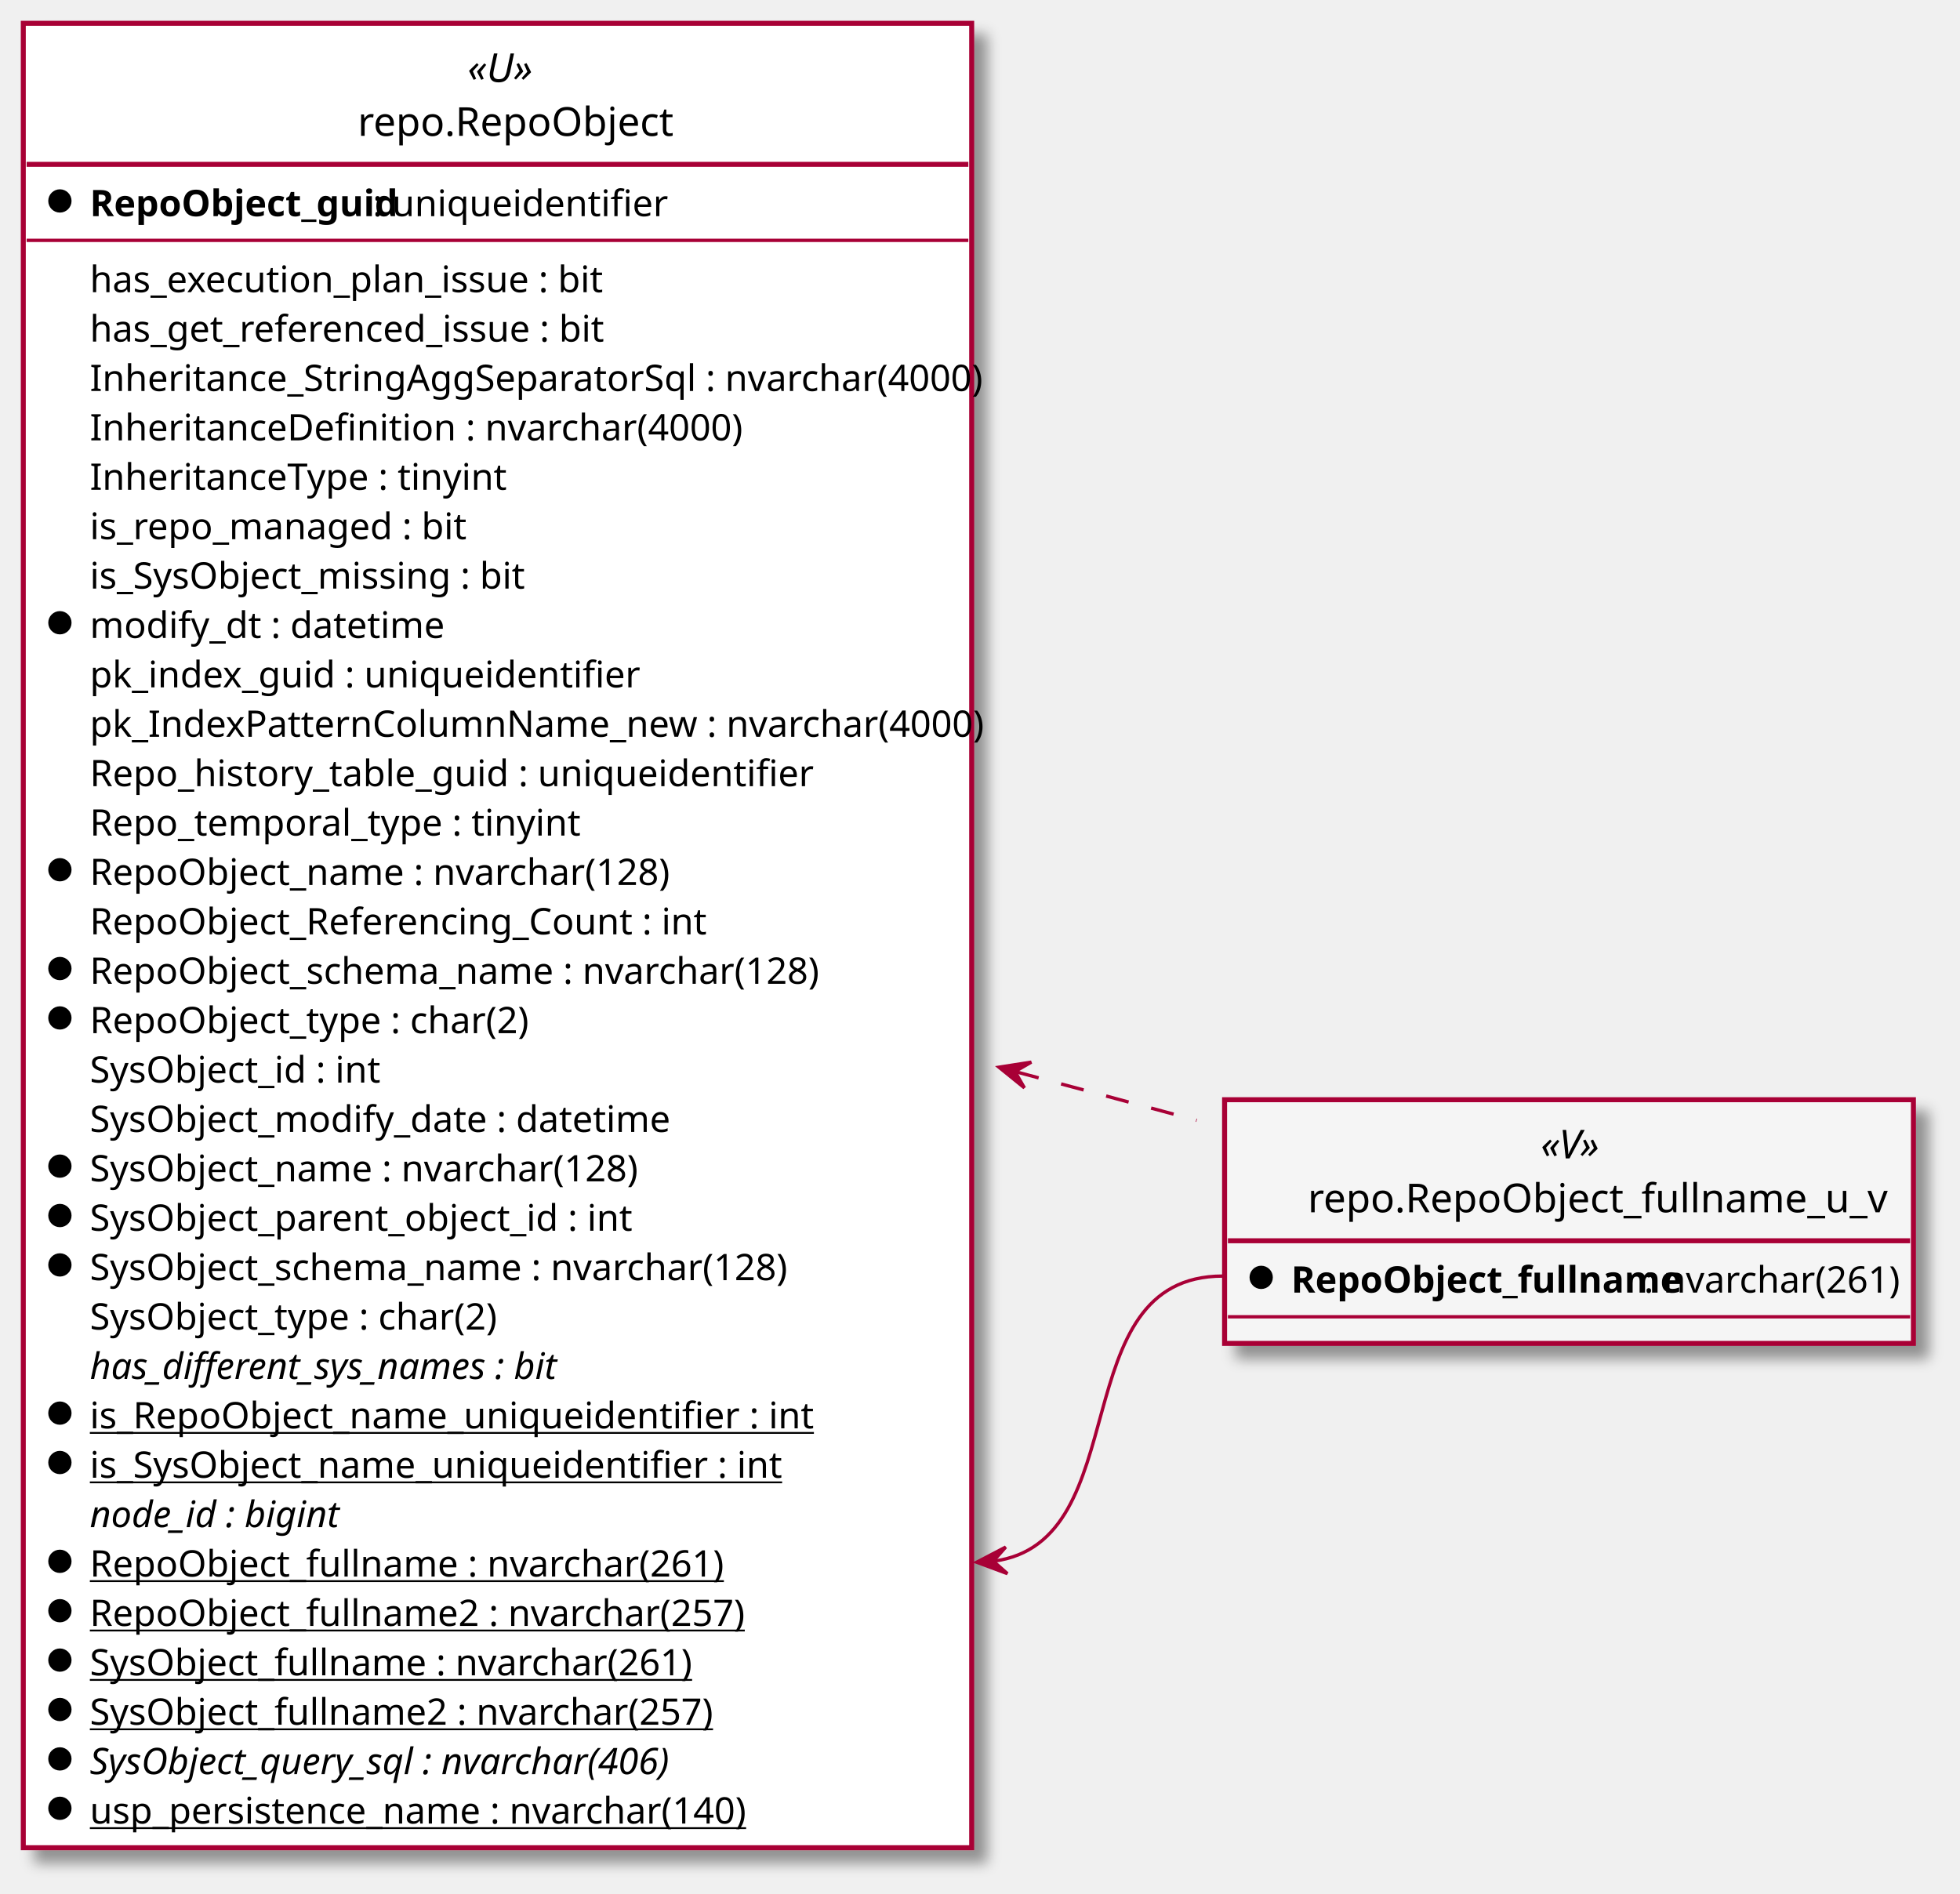
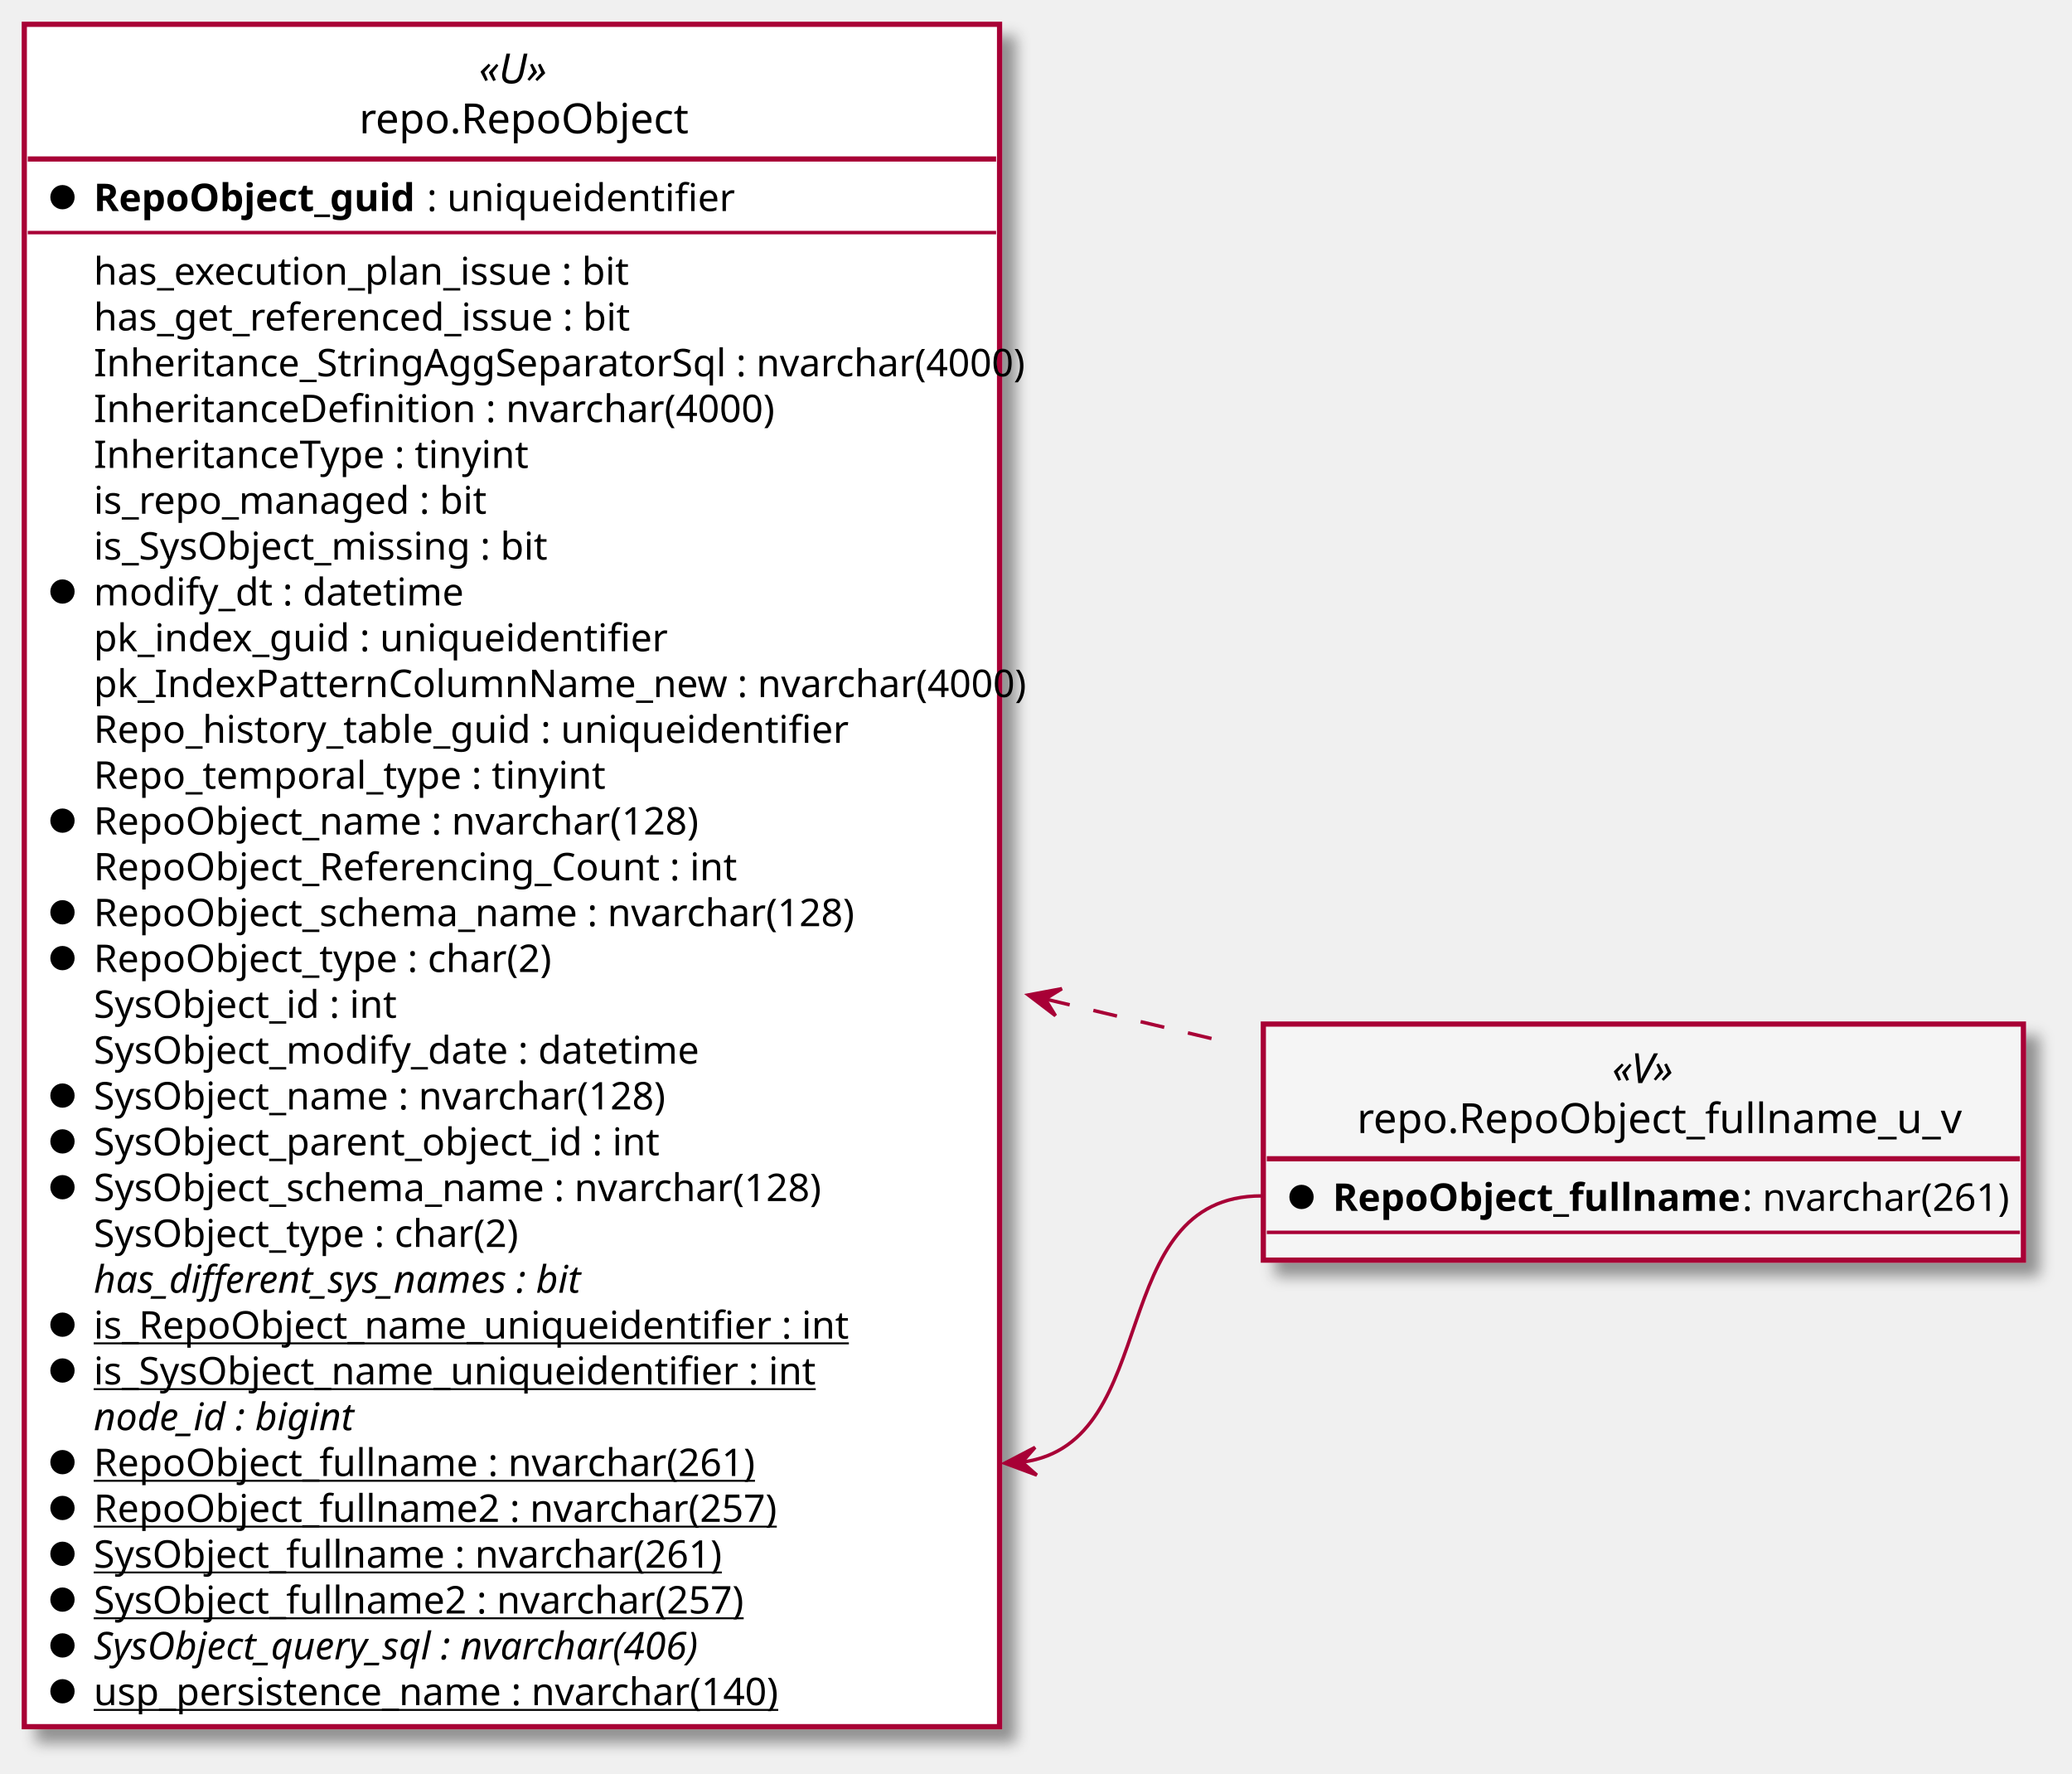
- <svg xmlns="http://www.w3.org/2000/svg" contentScriptType="application/ecmascript" contentStyleType="text/css" height="569px" preserveAspectRatio="none" style="width:589px;height:569px;" version="1.1" viewBox="0 0 589 569" width="589px" zoomAndPan="magnify">
+ <svg xmlns="http://www.w3.org/2000/svg" contentScriptType="application/ecmascript" contentStyleType="text/css" height="511px" preserveAspectRatio="none" style="width:597px;height:511px;" version="1.1" viewBox="0 0 597 511" width="597px" zoomAndPan="magnify">
  <defs>
    <filter height="300%" id="f1xvb4b17uj5jo" width="300%" x="-1" y="-1">
      <feGaussianBlur result="blurOut" stdDeviation="2.0" />
      <feColorMatrix in="blurOut" result="blurOut2" type="matrix" values="0 0 0 0 0 0 0 0 0 0 0 0 0 0 0 0 0 0 .4 0" />
      <feOffset dx="4.0" dy="4.0" in="blurOut2" result="blurOut3" />
      <feBlend in="SourceGraphic" in2="blurOut3" mode="normal" />
    </filter>
  </defs>
  <g>
-     <rect codeLine="26" fill="#FFFFFF" filter="url(#f1xvb4b17uj5jo)" height="548.299" id="repo.RepoObject" style="stroke:#A80036;stroke-width:1.5;" width="285" x="7" y="7" />
-     <text fill="#000000" font-family="sans-serif" font-size="12" font-style="italic" lengthAdjust="spacing" textLength="18" x="140.5" y="24.633">«U»</text>
-     <text fill="#000000" font-family="sans-serif" font-size="12" lengthAdjust="spacing" textLength="84" x="107.5" y="40.828">repo.RepoObject</text>
-     <line style="stroke:#A80036;stroke-width:1.5;" x1="8" x2="291" y1="49.391" y2="49.391" />
-     <ellipse cx="18" cy="60.391" fill="#000000" rx="3" ry="3" style="stroke:#000000;stroke-width:1.0;" />
-     <text fill="#000000" font-family="sans-serif" font-size="11" font-weight="bold" lengthAdjust="spacing" textLength="82" x="27" y="64.971">RepoObject_guid</text>
-     <text fill="#000000" font-family="sans-serif" font-size="11" lengthAdjust="spacing" textLength="83" x="112" y="64.971">: uniqueidentifier</text>
-     <line style="stroke:#A80036;stroke-width:1.0;" x1="8" x2="291" y1="72.236" y2="72.236" />
-     <text fill="#000000" font-family="sans-serif" font-size="11" lengthAdjust="spacing" textLength="153" x="27" y="87.816">has_execution_plan_issue : bit</text>
-     <text fill="#000000" font-family="sans-serif" font-size="11" lengthAdjust="spacing" textLength="153" x="27" y="102.662">has_get_referenced_issue : bit</text>
-     <text fill="#000000" font-family="sans-serif" font-size="11" lengthAdjust="spacing" textLength="259" x="27" y="117.508">Inheritance_StringAggSeparatorSql : nvarchar(4000)</text>
-     <text fill="#000000" font-family="sans-serif" font-size="11" lengthAdjust="spacing" textLength="187" x="27" y="132.353">InheritanceDefinition : nvarchar(4000)</text>
-     <text fill="#000000" font-family="sans-serif" font-size="11" lengthAdjust="spacing" textLength="118" x="27" y="147.199">InheritanceType : tinyint</text>
-     <text fill="#000000" font-family="sans-serif" font-size="11" lengthAdjust="spacing" textLength="110" x="27" y="162.045">is_repo_managed : bit</text>
-     <text fill="#000000" font-family="sans-serif" font-size="11" lengthAdjust="spacing" textLength="130" x="27" y="176.891">is_SysObject_missing : bit</text>
-     <ellipse cx="18" cy="187.156" fill="#000000" rx="3" ry="3" style="stroke:#000000;stroke-width:1.0;" />
-     <text fill="#000000" font-family="sans-serif" font-size="11" lengthAdjust="spacing" textLength="101" x="27" y="191.736">modify_dt : datetime</text>
-     <text fill="#000000" font-family="sans-serif" font-size="11" lengthAdjust="spacing" textLength="157" x="27" y="206.582">pk_index_guid : uniqueidentifier</text>
-     <text fill="#000000" font-family="sans-serif" font-size="11" lengthAdjust="spacing" textLength="255" x="27" y="221.428">pk_IndexPatternColumnName_new : nvarchar(4000)</text>
-     <text fill="#000000" font-family="sans-serif" font-size="11" lengthAdjust="spacing" textLength="209" x="27" y="236.273">Repo_history_table_guid : uniqueidentifier</text>
-     <text fill="#000000" font-family="sans-serif" font-size="11" lengthAdjust="spacing" textLength="142" x="27" y="251.119">Repo_temporal_type : tinyint</text>
-     <ellipse cx="18" cy="261.385" fill="#000000" rx="3" ry="3" style="stroke:#000000;stroke-width:1.0;" />
-     <text fill="#000000" font-family="sans-serif" font-size="11" lengthAdjust="spacing" textLength="166" x="27" y="265.965">RepoObject_name : nvarchar(128)</text>
-     <text fill="#000000" font-family="sans-serif" font-size="11" lengthAdjust="spacing" textLength="176" x="27" y="280.81">RepoObject_Referencing_Count : int</text>
-     <ellipse cx="18" cy="291.076" fill="#000000" rx="3" ry="3" style="stroke:#000000;stroke-width:1.0;" />
-     <text fill="#000000" font-family="sans-serif" font-size="11" lengthAdjust="spacing" textLength="210" x="27" y="295.656">RepoObject_schema_name : nvarchar(128)</text>
-     <ellipse cx="18" cy="305.922" fill="#000000" rx="3" ry="3" style="stroke:#000000;stroke-width:1.0;" />
-     <text fill="#000000" font-family="sans-serif" font-size="11" lengthAdjust="spacing" textLength="125" x="27" y="310.502">RepoObject_type : char(2)</text>
-     <text fill="#000000" font-family="sans-serif" font-size="11" lengthAdjust="spacing" textLength="85" x="27" y="325.348">SysObject_id : int</text>
-     <text fill="#000000" font-family="sans-serif" font-size="11" lengthAdjust="spacing" textLength="167" x="27" y="340.193">SysObject_modify_date : datetime</text>
-     <ellipse cx="18" cy="350.459" fill="#000000" rx="3" ry="3" style="stroke:#000000;stroke-width:1.0;" />
-     <text fill="#000000" font-family="sans-serif" font-size="11" lengthAdjust="spacing" textLength="159" x="27" y="355.039">SysObject_name : nvarchar(128)</text>
-     <ellipse cx="18" cy="365.305" fill="#000000" rx="3" ry="3" style="stroke:#000000;stroke-width:1.0;" />
-     <text fill="#000000" font-family="sans-serif" font-size="11" lengthAdjust="spacing" textLength="158" x="27" y="369.885">SysObject_parent_object_id : int</text>
-     <ellipse cx="18" cy="380.15" fill="#000000" rx="3" ry="3" style="stroke:#000000;stroke-width:1.0;" />
-     <text fill="#000000" font-family="sans-serif" font-size="11" lengthAdjust="spacing" textLength="203" x="27" y="384.731">SysObject_schema_name : nvarchar(128)</text>
-     <text fill="#000000" font-family="sans-serif" font-size="11" lengthAdjust="spacing" textLength="118" x="27" y="399.576">SysObject_type : char(2)</text>
-     <text fill="#000000" font-family="sans-serif" font-size="11" font-style="italic" lengthAdjust="spacing" textLength="149" x="27" y="414.422">has_different_sys_names : bit</text>
-     <ellipse cx="18" cy="424.688" fill="#000000" rx="3" ry="3" style="stroke:#000000;stroke-width:1.0;" />
-     <text fill="#000000" font-family="sans-serif" font-size="11" lengthAdjust="spacing" text-decoration="underline" textLength="208" x="27" y="429.268">is_RepoObject_name_uniqueidentifier : int</text>
-     <ellipse cx="18" cy="439.533" fill="#000000" rx="3" ry="3" style="stroke:#000000;stroke-width:1.0;" />
-     <text fill="#000000" font-family="sans-serif" font-size="11" lengthAdjust="spacing" text-decoration="underline" textLength="201" x="27" y="444.113">is_SysObject_name_uniqueidentifier : int</text>
-     <text fill="#000000" font-family="sans-serif" font-size="11" font-style="italic" lengthAdjust="spacing" textLength="76" x="27" y="458.959">node_id : bigint</text>
-     <ellipse cx="18" cy="469.225" fill="#000000" rx="3" ry="3" style="stroke:#000000;stroke-width:1.0;" />
-     <text fill="#000000" font-family="sans-serif" font-size="11" lengthAdjust="spacing" text-decoration="underline" textLength="181" x="27" y="473.805">RepoObject_fullname : nvarchar(261)</text>
-     <ellipse cx="18" cy="484.07" fill="#000000" rx="3" ry="3" style="stroke:#000000;stroke-width:1.0;" />
-     <text fill="#000000" font-family="sans-serif" font-size="11" lengthAdjust="spacing" text-decoration="underline" textLength="188" x="27" y="488.65">RepoObject_fullname2 : nvarchar(257)</text>
-     <ellipse cx="18" cy="498.916" fill="#000000" rx="3" ry="3" style="stroke:#000000;stroke-width:1.0;" />
-     <text fill="#000000" font-family="sans-serif" font-size="11" lengthAdjust="spacing" text-decoration="underline" textLength="174" x="27" y="503.496">SysObject_fullname : nvarchar(261)</text>
-     <ellipse cx="18" cy="513.762" fill="#000000" rx="3" ry="3" style="stroke:#000000;stroke-width:1.0;" />
-     <text fill="#000000" font-family="sans-serif" font-size="11" lengthAdjust="spacing" text-decoration="underline" textLength="181" x="27" y="518.342">SysObject_fullname2 : nvarchar(257)</text>
-     <ellipse cx="18" cy="528.607" fill="#000000" rx="3" ry="3" style="stroke:#000000;stroke-width:1.0;" />
-     <text fill="#000000" font-family="sans-serif" font-size="11" font-style="italic" lengthAdjust="spacing" textLength="180" x="27" y="533.188">SysObject_query_sql : nvarchar(406)</text>
-     <ellipse cx="18" cy="543.453" fill="#000000" rx="3" ry="3" style="stroke:#000000;stroke-width:1.0;" />
-     <text fill="#000000" font-family="sans-serif" font-size="11" lengthAdjust="spacing" text-decoration="underline" textLength="193" x="27" y="548.033">usp_persistence_name : nvarchar(140)</text>
-     <rect codeLine="63" fill="#F5F5F5" filter="url(#f1xvb4b17uj5jo)" height="73.236" id="repo.RepoObject_fullname_u_v" style="stroke:#A80036;stroke-width:1.5;" width="207" x="368" y="330.5" />
-     <text fill="#000000" font-family="sans-serif" font-size="12" font-style="italic" lengthAdjust="spacing" textLength="17" x="463" y="348.133">«V»</text>
-     <text fill="#000000" font-family="sans-serif" font-size="12" lengthAdjust="spacing" textLength="157" x="393" y="364.328">repo.RepoObject_fullname_u_v</text>
-     <line style="stroke:#A80036;stroke-width:1.5;" x1="369" x2="574" y1="372.891" y2="372.891" />
-     <ellipse cx="379" cy="383.891" fill="#000000" rx="3" ry="3" style="stroke:#000000;stroke-width:1.0;" />
-     <text fill="#000000" font-family="sans-serif" font-size="11" font-weight="bold" lengthAdjust="spacing" textLength="103" x="388" y="388.471">RepoObject_fullname</text>
-     <text fill="#000000" font-family="sans-serif" font-size="11" lengthAdjust="spacing" textLength="75" x="494" y="388.471">: nvarchar(261)</text>
-     <line style="stroke:#A80036;stroke-width:1.0;" x1="369" x2="574" y1="395.736" y2="395.736" />
-     <path codeLine="68" d="M305.36,322.12 C323.67,327.04 342.07,331.99 359.61,336.7 " fill="none" id="repo.RepoObject-backto-repo.RepoObject_fullname_u_v" style="stroke:#A80036;stroke-width:1.0;stroke-dasharray:7.0,7.0;" />
-     <polygon fill="#A80036" points="300.19,320.73,307.841,326.932,305.018,322.03,309.92,319.207,300.19,320.73" style="stroke:#A80036;stroke-width:1.0;" />
-     <path codeLine="69" d="M298.54,469.19 C342.13,463.56 318.85,383.5 367.5,383.5 " fill="none" id="repo.RepoObject-backto-repo.RepoObject_fullname_u_v-1" style="stroke:#A80036;stroke-width:1.0;" />
-     <polygon fill="#A80036" points="293.5,469.5,302.733,472.928,298.49,469.186,302.231,464.943,293.5,469.5" style="stroke:#A80036;stroke-width:1.0;" />
+     <rect codeLine="26" fill="#FFFFFF" filter="url(#f1xvb4b17uj5jo)" height="490.397" id="repo.RepoObject" style="stroke:#A80036;stroke-width:1.5;" width="281" x="7" y="7" />
+     <text fill="#000000" font-family="sans-serif" font-size="12" font-style="italic" lengthAdjust="spacing" textLength="19" x="138" y="24">«U»</text>
+     <text fill="#000000" font-family="sans-serif" font-size="12" lengthAdjust="spacing" textLength="88" x="103.5" y="38.4">repo.RepoObject</text>
+     <line style="stroke:#A80036;stroke-width:1.5;" x1="8" x2="287" y1="45.8" y2="45.8" />
+     <ellipse cx="18" cy="56.8" fill="#000000" rx="3" ry="3" style="stroke:#000000;stroke-width:1.0;" />
+     <text fill="#000000" font-family="sans-serif" font-size="11" font-weight="bold" lengthAdjust="spacing" textLength="93" x="27" y="60.8">RepoObject_guid</text>
+     <text fill="#000000" font-family="sans-serif" font-size="11" lengthAdjust="spacing" textLength="78" x="123" y="60.8">: uniqueidentifier</text>
+     <line style="stroke:#A80036;stroke-width:1.0;" x1="8" x2="287" y1="67" y2="67" />
+     <text fill="#000000" font-family="sans-serif" font-size="11" lengthAdjust="spacing" textLength="145" x="27" y="82">has_execution_plan_issue : bit</text>
+     <text fill="#000000" font-family="sans-serif" font-size="11" lengthAdjust="spacing" textLength="147" x="27" y="95.2">has_get_referenced_issue : bit</text>
+     <text fill="#000000" font-family="sans-serif" font-size="11" lengthAdjust="spacing" textLength="254" x="27" y="108.4">Inheritance_StringAggSeparatorSql : nvarchar(4000)</text>
+     <text fill="#000000" font-family="sans-serif" font-size="11" lengthAdjust="spacing" textLength="182" x="27" y="121.6">InheritanceDefinition : nvarchar(4000)</text>
+     <text fill="#000000" font-family="sans-serif" font-size="11" lengthAdjust="spacing" textLength="114" x="27" y="134.8">InheritanceType : tinyint</text>
+     <text fill="#000000" font-family="sans-serif" font-size="11" lengthAdjust="spacing" textLength="106" x="27" y="148">is_repo_managed : bit</text>
+     <text fill="#000000" font-family="sans-serif" font-size="11" lengthAdjust="spacing" textLength="124" x="27" y="161.199">is_SysObject_missing : bit</text>
+     <ellipse cx="18" cy="170.399" fill="#000000" rx="3" ry="3" style="stroke:#000000;stroke-width:1.0;" />
+     <text fill="#000000" font-family="sans-serif" font-size="11" lengthAdjust="spacing" textLength="96" x="27" y="174.399">modify_dt : datetime</text>
+     <text fill="#000000" font-family="sans-serif" font-size="11" lengthAdjust="spacing" textLength="150" x="27" y="187.599">pk_index_guid : uniqueidentifier</text>
+     <text fill="#000000" font-family="sans-serif" font-size="11" lengthAdjust="spacing" textLength="255" x="27" y="200.799">pk_IndexPatternColumnName_new : nvarchar(4000)</text>
+     <text fill="#000000" font-family="sans-serif" font-size="11" lengthAdjust="spacing" textLength="199" x="27" y="213.999">Repo_history_table_guid : uniqueidentifier</text>
+     <text fill="#000000" font-family="sans-serif" font-size="11" lengthAdjust="spacing" textLength="136" x="27" y="227.199">Repo_temporal_type : tinyint</text>
+     <ellipse cx="18" cy="236.399" fill="#000000" rx="3" ry="3" style="stroke:#000000;stroke-width:1.0;" />
+     <text fill="#000000" font-family="sans-serif" font-size="11" lengthAdjust="spacing" textLength="170" x="27" y="240.399">RepoObject_name : nvarchar(128)</text>
+     <text fill="#000000" font-family="sans-serif" font-size="11" lengthAdjust="spacing" textLength="179" x="27" y="253.599">RepoObject_Referencing_Count : int</text>
+     <ellipse cx="18" cy="262.799" fill="#000000" rx="3" ry="3" style="stroke:#000000;stroke-width:1.0;" />
+     <text fill="#000000" font-family="sans-serif" font-size="11" lengthAdjust="spacing" textLength="214" x="27" y="266.799">RepoObject_schema_name : nvarchar(128)</text>
+     <ellipse cx="18" cy="275.999" fill="#000000" rx="3" ry="3" style="stroke:#000000;stroke-width:1.0;" />
+     <text fill="#000000" font-family="sans-serif" font-size="11" lengthAdjust="spacing" textLength="130" x="27" y="279.998">RepoObject_type : char(2)</text>
+     <text fill="#000000" font-family="sans-serif" font-size="11" lengthAdjust="spacing" textLength="84" x="27" y="293.198">SysObject_id : int</text>
+     <text fill="#000000" font-family="sans-serif" font-size="11" lengthAdjust="spacing" textLength="164" x="27" y="306.398">SysObject_modify_date : datetime</text>
+     <ellipse cx="18" cy="315.598" fill="#000000" rx="3" ry="3" style="stroke:#000000;stroke-width:1.0;" />
+     <text fill="#000000" font-family="sans-serif" font-size="11" lengthAdjust="spacing" textLength="161" x="27" y="319.598">SysObject_name : nvarchar(128)</text>
+     <ellipse cx="18" cy="328.798" fill="#000000" rx="3" ry="3" style="stroke:#000000;stroke-width:1.0;" />
+     <text fill="#000000" font-family="sans-serif" font-size="11" lengthAdjust="spacing" textLength="157" x="27" y="332.798">SysObject_parent_object_id : int</text>
+     <ellipse cx="18" cy="341.998" fill="#000000" rx="3" ry="3" style="stroke:#000000;stroke-width:1.0;" />
+     <text fill="#000000" font-family="sans-serif" font-size="11" lengthAdjust="spacing" textLength="205" x="27" y="345.998">SysObject_schema_name : nvarchar(128)</text>
+     <text fill="#000000" font-family="sans-serif" font-size="11" lengthAdjust="spacing" textLength="121" x="27" y="359.198">SysObject_type : char(2)</text>
+     <text fill="#000000" font-family="sans-serif" font-size="11" font-style="italic" lengthAdjust="spacing" textLength="145" x="27" y="372.398">has_different_sys_names : bit</text>
+     <ellipse cx="18" cy="381.598" fill="#000000" rx="3" ry="3" style="stroke:#000000;stroke-width:1.0;" />
+     <text fill="#000000" font-family="sans-serif" font-size="11" lengthAdjust="spacing" text-decoration="underline" textLength="203" x="27" y="385.598">is_RepoObject_name_uniqueidentifier : int</text>
+     <ellipse cx="18" cy="394.798" fill="#000000" rx="3" ry="3" style="stroke:#000000;stroke-width:1.0;" />
+     <text fill="#000000" font-family="sans-serif" font-size="11" lengthAdjust="spacing" text-decoration="underline" textLength="194" x="27" y="398.798">is_SysObject_name_uniqueidentifier : int</text>
+     <text fill="#000000" font-family="sans-serif" font-size="11" font-style="italic" lengthAdjust="spacing" textLength="72" x="27" y="411.998">node_id : bigint</text>
+     <ellipse cx="18" cy="421.197" fill="#000000" rx="3" ry="3" style="stroke:#000000;stroke-width:1.0;" />
+     <text fill="#000000" font-family="sans-serif" font-size="11" lengthAdjust="spacing" text-decoration="underline" textLength="183" x="27" y="425.197">RepoObject_fullname : nvarchar(261)</text>
+     <ellipse cx="18" cy="434.397" fill="#000000" rx="3" ry="3" style="stroke:#000000;stroke-width:1.0;" />
+     <text fill="#000000" font-family="sans-serif" font-size="11" lengthAdjust="spacing" text-decoration="underline" textLength="189" x="27" y="438.397">RepoObject_fullname2 : nvarchar(257)</text>
+     <ellipse cx="18" cy="447.597" fill="#000000" rx="3" ry="3" style="stroke:#000000;stroke-width:1.0;" />
+     <text fill="#000000" font-family="sans-serif" font-size="11" lengthAdjust="spacing" text-decoration="underline" textLength="174" x="27" y="451.597">SysObject_fullname : nvarchar(261)</text>
+     <ellipse cx="18" cy="460.797" fill="#000000" rx="3" ry="3" style="stroke:#000000;stroke-width:1.0;" />
+     <text fill="#000000" font-family="sans-serif" font-size="11" lengthAdjust="spacing" text-decoration="underline" textLength="180" x="27" y="464.797">SysObject_fullname2 : nvarchar(257)</text>
+     <ellipse cx="18" cy="473.997" fill="#000000" rx="3" ry="3" style="stroke:#000000;stroke-width:1.0;" />
+     <text fill="#000000" font-family="sans-serif" font-size="11" font-style="italic" lengthAdjust="spacing" textLength="181" x="27" y="477.997">SysObject_query_sql : nvarchar(406)</text>
+     <ellipse cx="18" cy="487.197" fill="#000000" rx="3" ry="3" style="stroke:#000000;stroke-width:1.0;" />
+     <text fill="#000000" font-family="sans-serif" font-size="11" lengthAdjust="spacing" text-decoration="underline" textLength="189" x="27" y="491.197">usp_persistence_name : nvarchar(140)</text>
+     <rect codeLine="63" fill="#F5F5F5" filter="url(#f1xvb4b17uj5jo)" height="68" id="repo.RepoObject_fullname_u_v" style="stroke:#A80036;stroke-width:1.5;" width="219" x="364" y="295" />
+     <text fill="#000000" font-family="sans-serif" font-size="12" font-style="italic" lengthAdjust="spacing" textLength="18" x="464.5" y="312">«V»</text>
+     <text fill="#000000" font-family="sans-serif" font-size="12" lengthAdjust="spacing" textLength="165" x="391" y="326.4">repo.RepoObject_fullname_u_v</text>
+     <line style="stroke:#A80036;stroke-width:1.5;" x1="365" x2="582" y1="333.8" y2="333.8" />
+     <ellipse cx="375" cy="344.8" fill="#000000" rx="3" ry="3" style="stroke:#000000;stroke-width:1.0;" />
+     <text fill="#000000" font-family="sans-serif" font-size="11" font-weight="bold" lengthAdjust="spacing" textLength="115" x="384" y="348.8">RepoObject_fullname</text>
+     <text fill="#000000" font-family="sans-serif" font-size="11" lengthAdjust="spacing" textLength="75" x="502" y="348.8">: nvarchar(261)</text>
+     <line style="stroke:#A80036;stroke-width:1.0;" x1="365" x2="582" y1="355" y2="355" />
+     <path codeLine="68" d="M301.4,287.84 C319.6,292.16 337.94,296.52 355.52,300.7 " fill="none" id="repo.RepoObject-backto-repo.RepoObject_fullname_u_v" style="stroke:#A80036;stroke-width:1.0;stroke-dasharray:7.0,7.0;" />
+     <polygon fill="#A80036" points="296.28,286.62,304.112,292.592,301.145,287.776,305.961,284.808,296.28,286.62" style="stroke:#A80036;stroke-width:1.0;" />
+     <path codeLine="69" d="M294.76,421.16 C335.43,415.6 317.89,344.5 363.5,344.5 " fill="none" id="repo.RepoObject-backto-repo.RepoObject_fullname_u_v-1" style="stroke:#A80036;stroke-width:1.0;" />
+     <polygon fill="#A80036" points="289.5,421.5,298.734,424.926,294.49,421.185,298.231,416.942,289.5,421.5" style="stroke:#A80036;stroke-width:1.0;" />
  </g>
</svg>
